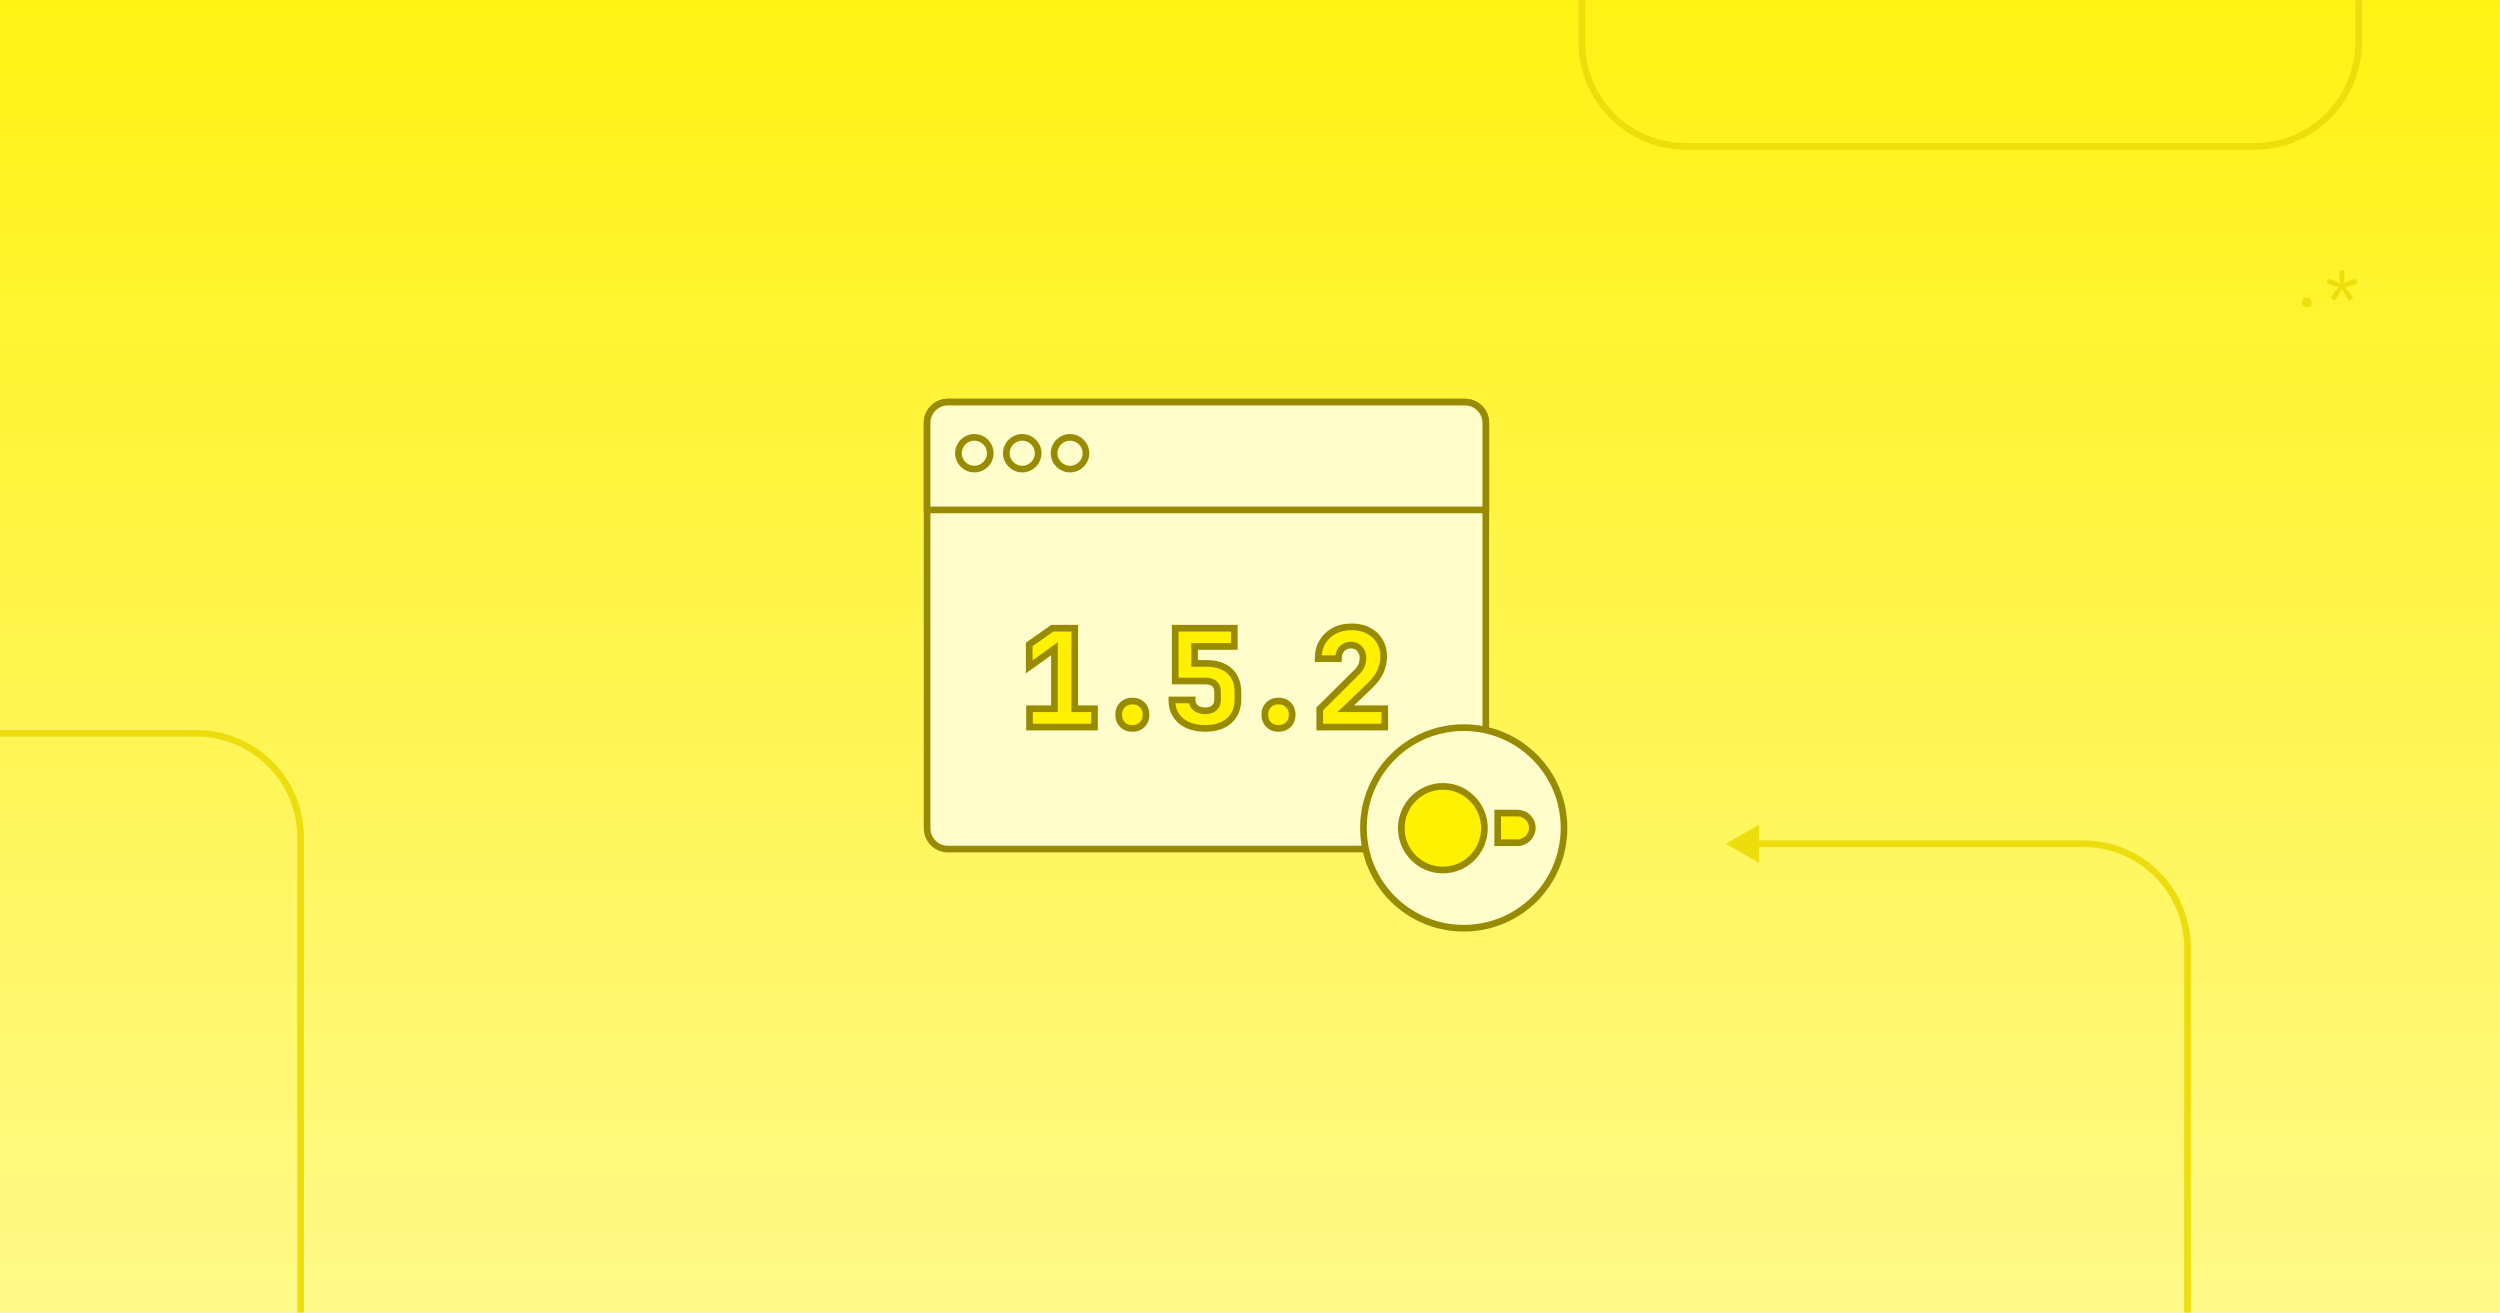
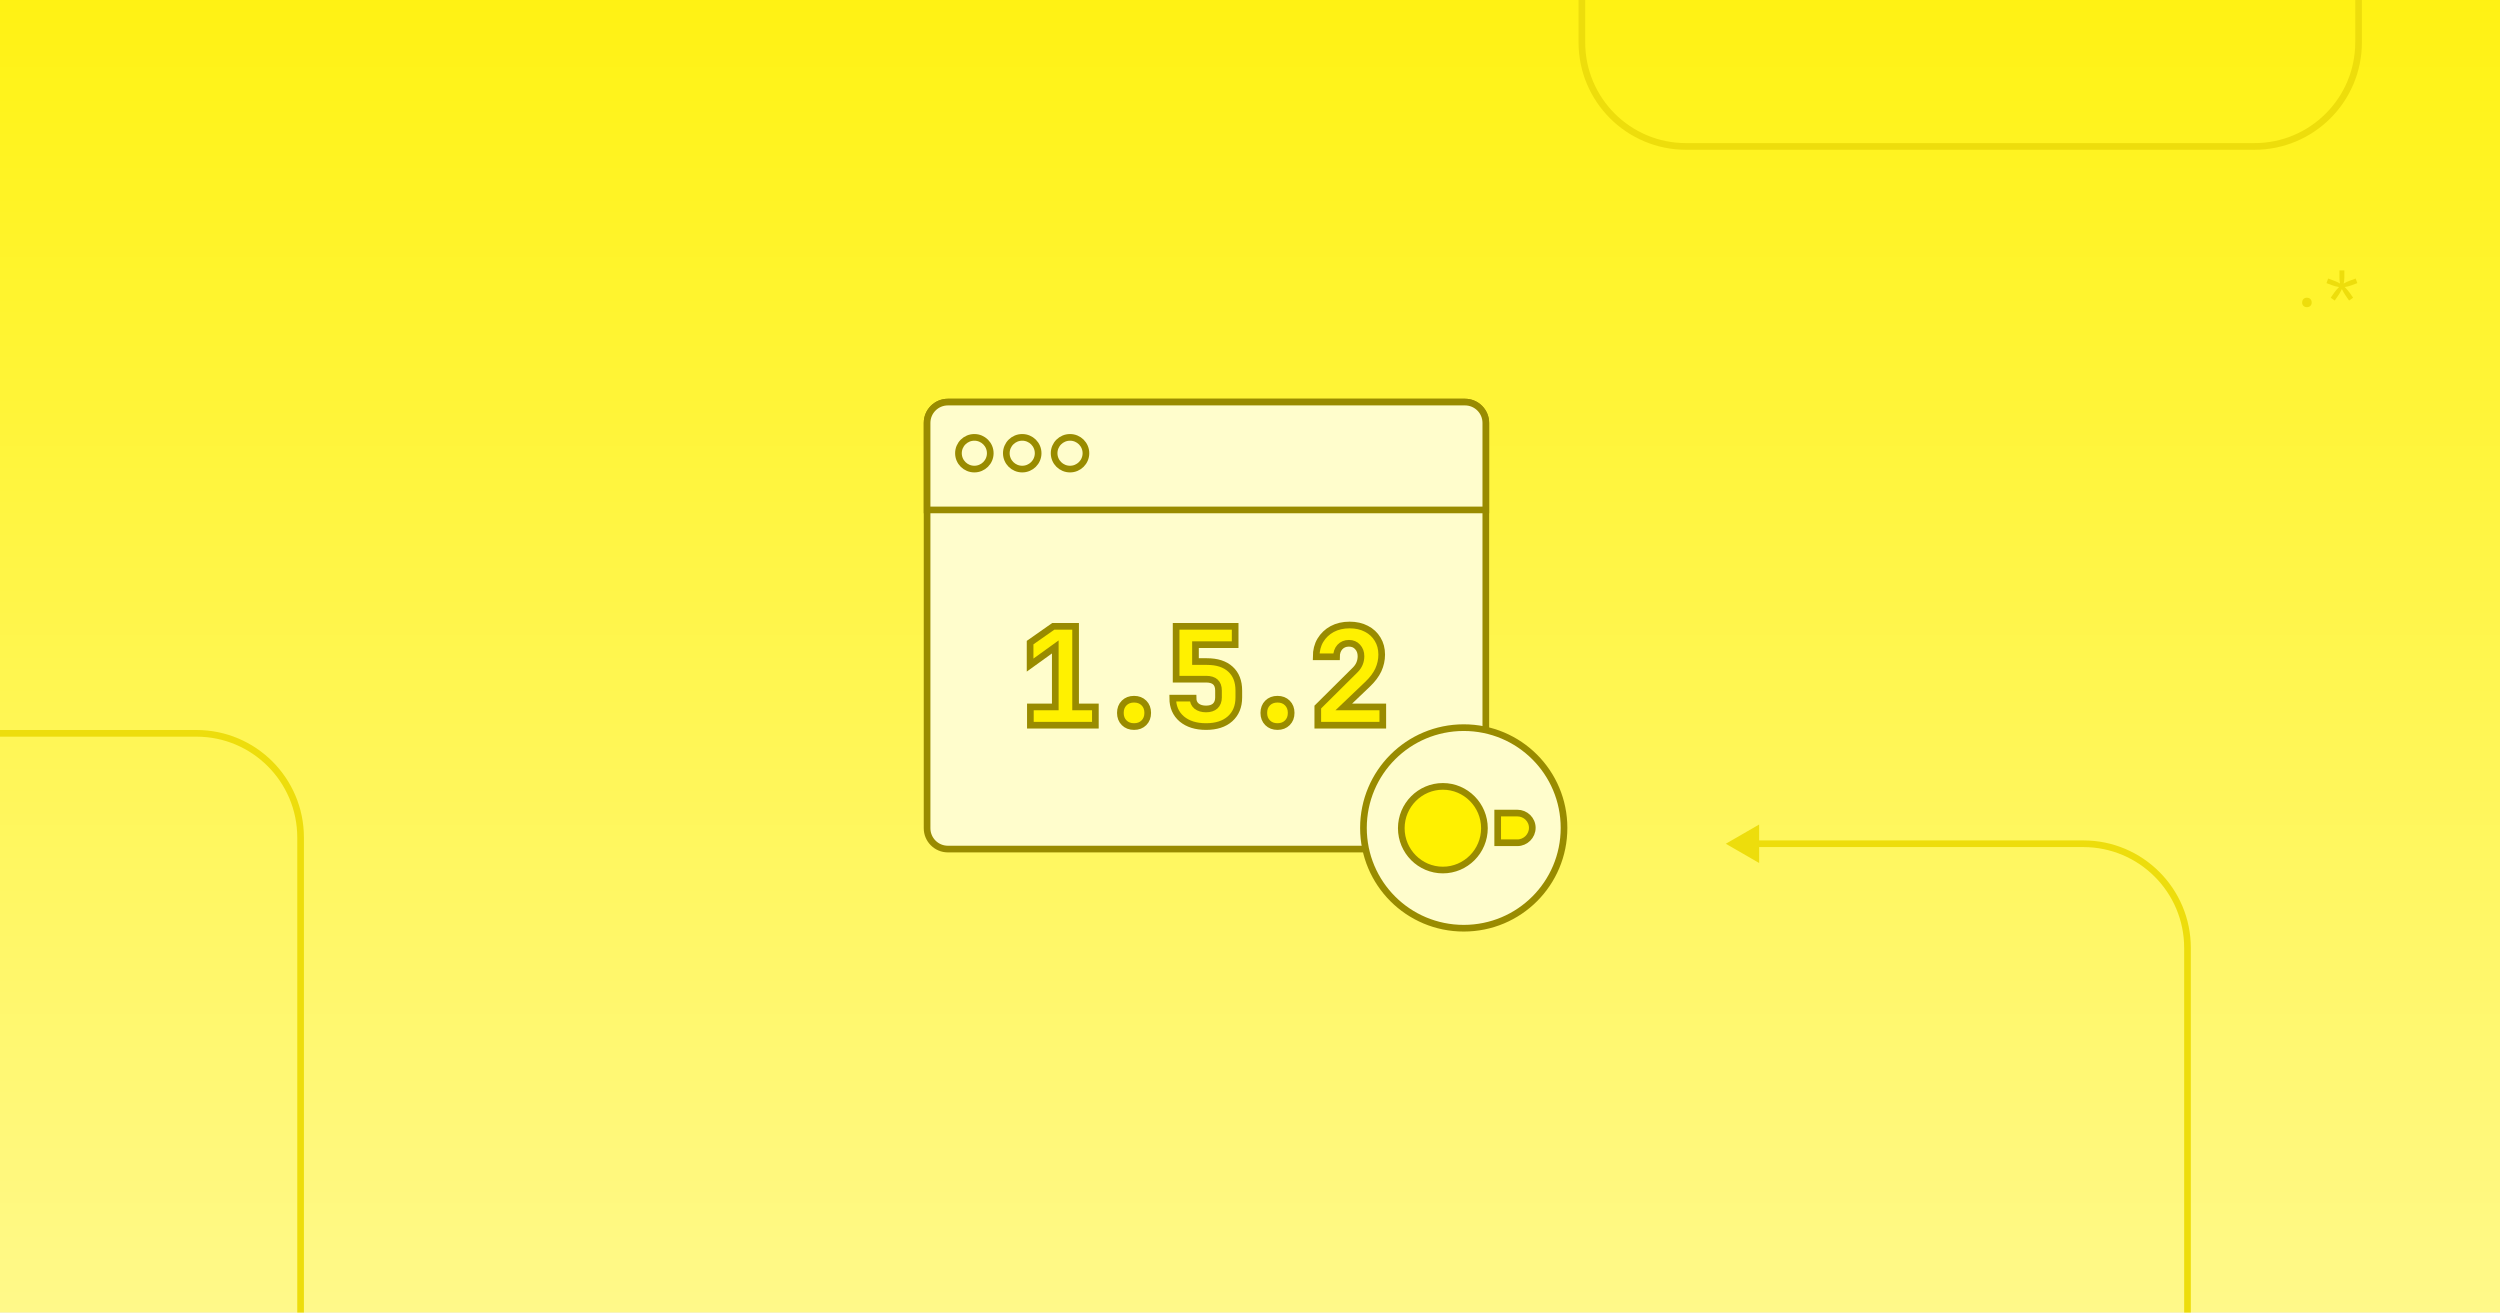
<svg xmlns="http://www.w3.org/2000/svg" width="1200" height="630" viewBox="0 0 1200 630" fill="none">
  <style id="thin-strokes">@media (min-width: 500px) { [stroke-width="3.2"] { stroke-width: 2; } }</style>
-   <g clip-path="url(#clip0_17621_12170)">
-     <rect width="1200" height="630" fill="url(#paint0_linear_17621_12170)" />
+   <g clip-path="url(#clip0_17621_12442)">
+     <rect width="1200" height="630" fill="url(#paint0_linear_17621_12442)" />
    <path d="M1048.4 715.065L1048.4 716.665L1051.6 716.665L1051.6 715.065L1050 715.065L1048.4 715.065ZM828.387 405L844.387 414.238L844.387 395.762L828.387 405ZM1050 455L1048.4 455L1050 455ZM1050 715.065L1051.6 715.065L1051.6 455L1050 455L1048.4 455L1048.4 715.065L1050 715.065ZM999.999 405L999.999 403.4L842.787 403.4L842.787 405L842.787 406.6L999.999 406.6L999.999 405ZM1050 455L1051.6 455C1051.6 426.502 1028.5 403.4 999.999 403.4L999.999 405L999.999 406.6C1026.73 406.6 1048.4 428.27 1048.4 455L1050 455Z" fill="#EDDD0C" />
    <path d="M759.297 -47.543L759.297 20.293C759.297 47.907 781.683 70.293 809.297 70.293L1082.12 70.293C1109.74 70.293 1132.12 47.907 1132.12 20.293L1132.12 -47.544" stroke="#EDDD0C" stroke-width="3.2" stroke-linejoin="round" />
-     <path d="M-39.607 352L94.282 352C121.896 352 144.282 374.386 144.282 402L144.282 664.5" stroke="#EDDD0C" stroke-width="3.2" stroke-linejoin="round" />
+     <path d="M-39.605 352L94.284 352C121.898 352 144.284 374.386 144.284 402L144.284 664.5" stroke="#EDDD0C" stroke-width="3.2" stroke-linejoin="round" />
    <path d="M1107.33 147.435C1106.64 147.435 1106.08 147.23 1105.65 146.819C1105.24 146.409 1105.03 145.877 1105.03 145.223C1105.03 144.533 1105.24 143.973 1105.65 143.543C1106.08 143.114 1106.64 142.899 1107.33 142.899C1108.02 142.899 1108.57 143.114 1108.98 143.543C1109.41 143.973 1109.62 144.533 1109.62 145.223C1109.62 145.877 1109.41 146.409 1108.98 146.819C1108.57 147.23 1108.02 147.435 1107.33 147.435ZM1120.67 144.271L1118.74 142.899L1120.56 140.295C1120.8 139.959 1121.13 139.549 1121.54 139.063C1121.97 138.578 1122.37 138.149 1122.74 137.775C1122.22 137.701 1121.67 137.589 1121.09 137.439C1120.51 137.29 1120.05 137.15 1119.72 137.019L1116.72 135.899L1117.51 133.687L1120.53 134.807C1120.85 134.919 1121.27 135.097 1121.79 135.339C1122.31 135.582 1122.79 135.834 1123.22 136.095C1123.13 135.61 1123.05 135.115 1122.99 134.611C1122.96 134.089 1122.94 133.65 1122.94 133.295V129.795H1125.29V133.295C1125.29 133.65 1125.26 134.089 1125.21 134.611C1125.15 135.115 1125.08 135.61 1124.98 136.095C1125.43 135.834 1125.91 135.582 1126.41 135.339C1126.93 135.097 1127.36 134.919 1127.7 134.807L1130.72 133.687L1131.51 135.899L1128.51 137.019C1128.17 137.15 1127.72 137.29 1127.14 137.439C1126.56 137.589 1126.01 137.701 1125.49 137.775C1125.86 138.149 1126.26 138.587 1126.69 139.091C1127.12 139.577 1127.45 139.978 1127.67 140.295L1129.49 142.899L1127.56 144.271L1125.74 141.639C1125.51 141.322 1125.24 140.883 1124.93 140.323C1124.61 139.763 1124.34 139.241 1124.11 138.755C1123.89 139.241 1123.62 139.763 1123.3 140.323C1122.99 140.865 1122.71 141.303 1122.49 141.639L1120.67 144.271Z" fill="#EDDD0C" />
  </g>
  <rect x="445" y="193" width="268.19" height="214.552" rx="10" fill="#FFFDCC" stroke="#998B00" stroke-width="3.2" stroke-miterlimit="10" />
  <path d="M445 203C445 197.477 449.477 193 455 193H703.19C708.713 193 713.19 197.477 713.19 203V244.756H445V203Z" fill="#FFFDCC" stroke="#998B00" stroke-width="3.2" stroke-miterlimit="10" />
  <path d="M467.691 225.16C471.908 225.16 475.326 221.752 475.326 217.549C475.326 213.346 471.908 209.938 467.691 209.938C463.473 209.938 460.055 213.346 460.055 217.549C460.055 221.752 463.473 225.16 467.691 225.16Z" fill="#FFFDCC" stroke="#998B00" stroke-width="3.2" stroke-miterlimit="10" />
  <path d="M490.671 225.16C494.888 225.16 498.307 221.752 498.307 217.549C498.307 213.346 494.888 209.938 490.671 209.938C486.454 209.938 483.035 213.346 483.035 217.549C483.035 221.752 486.454 225.16 490.671 225.16Z" fill="#FFFDCC" stroke="#998B00" stroke-width="3.2" stroke-miterlimit="10" />
-   <path d="M513.611 225.16C517.828 225.16 521.246 221.752 521.246 217.549C521.246 213.346 517.828 209.938 513.611 209.938C509.393 209.938 505.975 213.346 505.975 217.549C505.975 221.752 509.393 225.16 513.611 225.16Z" fill="#FFFDCC" stroke="#998B00" stroke-width="3.2" stroke-miterlimit="10" />
-   <path d="M494.159 348.98V340.205H506.119V311.41L494.029 320.12V309.33L505.144 301.53H515.869V340.205H525.359V348.98H494.159ZM543.534 349.63C541.584 349.63 540.002 349.024 538.789 347.81C537.575 346.597 536.969 345.015 536.969 343.065C536.969 341.115 537.575 339.534 538.789 338.32C540.002 337.107 541.584 336.5 543.534 336.5C545.484 336.5 547.065 337.107 548.279 338.32C549.492 339.534 550.099 341.115 550.099 343.065C550.099 345.015 549.492 346.597 548.279 347.81C547.065 349.024 545.484 349.63 543.534 349.63ZM578.478 349.63C573.625 349.63 569.747 348.417 566.843 345.99C563.94 343.52 562.488 340.184 562.488 335.98H572.238C572.238 337.584 572.802 338.862 573.928 339.815C575.098 340.725 576.615 341.18 578.478 341.18C580.385 341.18 581.858 340.704 582.898 339.75C583.938 338.754 584.458 337.389 584.458 335.655V332.34C584.458 328.7 582.465 326.88 578.478 326.88H564.113V301.53H592.453V310.305H573.408V318.43H578.868C583.765 318.43 587.535 319.644 590.178 322.07C592.865 324.497 594.208 327.92 594.208 332.34V335.655C594.208 339.989 592.8 343.412 589.983 345.925C587.21 348.395 583.375 349.63 578.478 349.63ZM613.683 349.63C611.733 349.63 610.151 349.024 608.938 347.81C607.725 346.597 607.118 345.015 607.118 343.065C607.118 341.115 607.725 339.534 608.938 338.32C610.151 337.107 611.733 336.5 613.683 336.5C615.633 336.5 617.215 337.107 618.428 338.32C619.641 339.534 620.248 341.115 620.248 343.065C620.248 345.015 619.641 346.597 618.428 347.81C617.215 349.024 615.633 349.63 613.683 349.63ZM633.483 348.98V340.27L651.488 322.395C653.308 320.575 654.218 318.387 654.218 315.83C654.218 314.054 653.676 312.58 652.593 311.41C651.553 310.24 650.166 309.655 648.433 309.655C646.656 309.655 645.204 310.262 644.078 311.475C642.994 312.689 642.453 314.249 642.453 316.155H632.703C632.703 313.122 633.374 310.479 634.718 308.225C636.104 305.929 637.989 304.13 640.373 302.83C642.799 301.53 645.594 300.88 648.758 300.88C651.834 300.88 654.521 301.487 656.818 302.7C659.114 303.87 660.913 305.539 662.213 307.705C663.513 309.829 664.163 312.299 664.163 315.115C664.163 317.629 663.621 320.077 662.538 322.46C661.454 324.8 659.699 327.119 657.273 329.415L645.963 340.205H664.683V348.98H633.483Z" fill="#FFF100" />
-   <path d="M494.159 348.98H492.559V350.58H494.159V348.98ZM494.159 340.205V338.605H492.559V340.205H494.159ZM506.119 340.205V341.805H507.719V340.205H506.119ZM506.119 311.41H507.719V308.286L505.184 310.112L506.119 311.41ZM494.029 320.12H492.429V323.245L494.964 321.419L494.029 320.12ZM494.029 309.33L493.11 308.021L492.429 308.499V309.33H494.029ZM505.144 301.53V299.93H504.639L504.225 300.221L505.144 301.53ZM515.869 301.53H517.469V299.93H515.869V301.53ZM515.869 340.205H514.269V341.805H515.869V340.205ZM525.359 340.205H526.959V338.605H525.359V340.205ZM525.359 348.98V350.58H526.959V348.98H525.359ZM494.159 348.98H495.759V340.205H494.159H492.559V348.98H494.159ZM494.159 340.205V341.805H506.119V340.205V338.605H494.159V340.205ZM506.119 340.205H507.719V311.41H506.119H504.519V340.205H506.119ZM506.119 311.41L505.184 310.112L493.094 318.822L494.029 320.12L494.964 321.419L507.054 312.709L506.119 311.41ZM494.029 320.12H495.629V309.33H494.029H492.429V320.12H494.029ZM494.029 309.33L494.948 310.64L506.063 302.84L505.144 301.53L504.225 300.221L493.11 308.021L494.029 309.33ZM505.144 301.53V303.13H515.869V301.53V299.93H505.144V301.53ZM515.869 301.53H514.269V340.205H515.869H517.469V301.53H515.869ZM515.869 340.205V341.805H525.359V340.205V338.605H515.869V340.205ZM525.359 340.205H523.759V348.98H525.359H526.959V340.205H525.359ZM525.359 348.98V347.38H494.159V348.98V350.58H525.359V348.98ZM538.789 347.81L537.657 348.942V348.942L538.789 347.81ZM538.789 338.32L537.657 337.189V337.189L538.789 338.32ZM548.279 347.81L549.41 348.942L548.279 347.81ZM543.534 349.63V348.03C541.945 348.03 540.792 347.551 539.92 346.679L538.789 347.81L537.657 348.942C539.213 350.497 541.222 351.23 543.534 351.23V349.63ZM538.789 347.81L539.92 346.679C539.049 345.808 538.569 344.654 538.569 343.065H536.969H535.369C535.369 345.377 536.102 347.387 537.657 348.942L538.789 347.81ZM536.969 343.065H538.569C538.569 341.477 539.049 340.323 539.92 339.452L538.789 338.32L537.657 337.189C536.102 338.744 535.369 340.754 535.369 343.065H536.969ZM538.789 338.32L539.92 339.452C540.792 338.58 541.945 338.1 543.534 338.1V336.5V334.9C541.222 334.9 539.213 335.634 537.657 337.189L538.789 338.32ZM543.534 336.5V338.1C545.122 338.1 546.276 338.58 547.147 339.452L548.279 338.32L549.41 337.189C547.855 335.634 545.845 334.9 543.534 334.9V336.5ZM548.279 338.32L547.147 339.452C548.019 340.323 548.499 341.477 548.499 343.065H550.099H551.699C551.699 340.754 550.965 338.744 549.41 337.189L548.279 338.32ZM550.099 343.065H548.499C548.499 344.654 548.019 345.808 547.147 346.679L548.279 347.81L549.41 348.942C550.965 347.387 551.699 345.377 551.699 343.065H550.099ZM548.279 347.81L547.147 346.679C546.276 347.551 545.122 348.03 543.534 348.03V349.63V351.23C545.845 351.23 547.855 350.497 549.41 348.942L548.279 347.81ZM566.843 345.99L565.807 347.209L565.817 347.218L566.843 345.99ZM562.488 335.98V334.38H560.888V335.98H562.488ZM572.238 335.98H573.838V334.38H572.238V335.98ZM573.928 339.815L572.895 341.037L572.92 341.058L572.946 341.078L573.928 339.815ZM582.898 339.75L583.98 340.93L583.993 340.918L584.005 340.906L582.898 339.75ZM564.113 326.88H562.513V328.48H564.113V326.88ZM564.113 301.53V299.93H562.513V301.53H564.113ZM592.453 301.53H594.053V299.93H592.453V301.53ZM592.453 310.305V311.905H594.053V310.305H592.453ZM573.408 310.305V308.705H571.808V310.305H573.408ZM573.408 318.43H571.808V320.03H573.408V318.43ZM590.178 322.07L589.096 323.249L589.106 323.258L590.178 322.07ZM589.983 345.925L591.048 347.12L591.049 347.119L589.983 345.925ZM578.478 349.63V348.03C573.892 348.03 570.412 346.888 567.869 344.763L566.843 345.99L565.817 347.218C569.082 349.947 573.358 351.23 578.478 351.23V349.63ZM566.843 345.99L567.88 344.772C565.374 342.639 564.088 339.769 564.088 335.98H562.488H560.888C560.888 340.599 562.507 344.402 565.807 347.209L566.843 345.99ZM562.488 335.98V337.58H572.238V335.98V334.38H562.488V335.98ZM572.238 335.98H570.638C570.638 338.008 571.375 339.751 572.895 341.037L573.928 339.815L574.962 338.594C574.228 337.973 573.838 337.159 573.838 335.98H572.238ZM573.928 339.815L572.946 341.078C574.463 342.258 576.352 342.78 578.478 342.78V341.18V339.58C576.878 339.58 575.734 339.193 574.911 338.553L573.928 339.815ZM578.478 341.18V342.78C580.643 342.78 582.554 342.237 583.98 340.93L582.898 339.75L581.817 338.571C581.163 339.171 580.128 339.58 578.478 339.58V341.18ZM582.898 339.75L584.005 340.906C585.423 339.547 586.058 337.729 586.058 335.655H584.458H582.858C582.858 337.048 582.454 337.961 581.791 338.595L582.898 339.75ZM584.458 335.655H586.058V332.34H584.458H582.858V335.655H584.458ZM584.458 332.34H586.058C586.058 330.234 585.475 328.372 584.042 327.064C582.637 325.781 580.684 325.28 578.478 325.28V326.88V328.48C580.259 328.48 581.296 328.89 581.885 329.427C582.445 329.939 582.858 330.806 582.858 332.34H584.458ZM578.478 326.88V325.28H564.113V326.88V328.48H578.478V326.88ZM564.113 326.88H565.713V301.53H564.113H562.513V326.88H564.113ZM564.113 301.53V303.13H592.453V301.53V299.93H564.113V301.53ZM592.453 301.53H590.853V310.305H592.453H594.053V301.53H592.453ZM592.453 310.305V308.705H573.408V310.305V311.905H592.453V310.305ZM573.408 310.305H571.808V318.43H573.408H575.008V310.305H573.408ZM573.408 318.43V320.03H578.868V318.43V316.83H573.408V318.43ZM578.868 318.43V320.03C583.512 320.03 586.842 321.179 589.096 323.249L590.178 322.07L591.26 320.892C588.229 318.109 584.018 316.83 578.868 316.83V318.43ZM590.178 322.07L589.106 323.258C591.384 325.315 592.608 328.265 592.608 332.34H594.208H595.808C595.808 327.576 594.346 323.679 591.251 320.883L590.178 322.07ZM594.208 332.34H592.608V335.655H594.208H595.808V332.34H594.208ZM594.208 335.655H592.608C592.608 339.607 591.343 342.568 588.918 344.732L589.983 345.925L591.049 347.119C594.257 344.256 595.808 340.37 595.808 335.655H594.208ZM589.983 345.925L588.919 344.731C586.522 346.866 583.11 348.03 578.478 348.03V349.63V351.23C583.64 351.23 587.898 349.925 591.048 347.12L589.983 345.925ZM608.938 347.81L607.807 348.942V348.942L608.938 347.81ZM608.938 338.32L607.807 337.189V337.189L608.938 338.32ZM618.428 347.81L619.559 348.942L618.428 347.81ZM613.683 349.63V348.03C612.094 348.03 610.941 347.551 610.069 346.679L608.938 347.81L607.807 348.942C609.362 350.497 611.372 351.23 613.683 351.23V349.63ZM608.938 347.81L610.069 346.679C609.198 345.808 608.718 344.654 608.718 343.065H607.118H605.518C605.518 345.377 606.251 347.387 607.807 348.942L608.938 347.81ZM607.118 343.065H608.718C608.718 341.477 609.198 340.323 610.069 339.452L608.938 338.32L607.807 337.189C606.251 338.744 605.518 340.754 605.518 343.065H607.118ZM608.938 338.32L610.069 339.452C610.941 338.58 612.094 338.1 613.683 338.1V336.5V334.9C611.372 334.9 609.362 335.634 607.807 337.189L608.938 338.32ZM613.683 336.5V338.1C615.272 338.1 616.425 338.58 617.297 339.452L618.428 338.32L619.559 337.189C618.004 335.634 615.994 334.9 613.683 334.9V336.5ZM618.428 338.32L617.297 339.452C618.168 340.323 618.648 341.477 618.648 343.065H620.248H621.848C621.848 340.754 621.115 338.744 619.559 337.189L618.428 338.32ZM620.248 343.065H618.648C618.648 344.654 618.168 345.808 617.297 346.679L618.428 347.81L619.559 348.942C621.115 347.387 621.848 345.377 621.848 343.065H620.248ZM618.428 347.81L617.297 346.679C616.425 347.551 615.272 348.03 613.683 348.03V349.63V351.23C615.994 351.23 618.004 350.497 619.559 348.942L618.428 347.81ZM633.483 348.98H631.883V350.58H633.483V348.98ZM633.483 340.27L632.355 339.135L631.883 339.604V340.27H633.483ZM651.488 322.395L652.615 323.531L652.619 323.527L651.488 322.395ZM652.593 311.41L651.397 312.473L651.408 312.486L651.419 312.498L652.593 311.41ZM644.078 311.475L642.905 310.387L642.895 310.398L642.884 310.41L644.078 311.475ZM642.453 316.155V317.755H644.053V316.155H642.453ZM632.703 316.155H631.103V317.755H632.703V316.155ZM634.718 308.225L633.348 307.398L633.343 307.406L634.718 308.225ZM640.373 302.83L639.617 301.42L639.606 301.426L640.373 302.83ZM656.818 302.7L656.07 304.115L656.081 304.121L656.091 304.126L656.818 302.7ZM662.213 307.705L660.841 308.529L660.844 308.535L660.848 308.541L662.213 307.705ZM662.538 322.46L663.99 323.133L663.994 323.123L662.538 322.46ZM657.273 329.415L656.173 328.253L656.168 328.258L657.273 329.415ZM645.963 340.205L644.858 339.048L641.968 341.805H645.963V340.205ZM664.683 340.205H666.283V338.605H664.683V340.205ZM664.683 348.98V350.58H666.283V348.98H664.683ZM633.483 348.98H635.083V340.27H633.483H631.883V348.98H633.483ZM633.483 340.27L634.61 341.406L652.615 323.531L651.488 322.395L650.36 321.26L632.355 339.135L633.483 340.27ZM651.488 322.395L652.619 323.527C654.737 321.409 655.818 318.815 655.818 315.83H654.218H652.618C652.618 317.96 651.878 319.742 650.356 321.264L651.488 322.395ZM654.218 315.83H655.818C655.818 313.701 655.156 311.824 653.767 310.323L652.593 311.41L651.419 312.498C652.196 313.337 652.618 314.407 652.618 315.83H654.218ZM652.593 311.41L653.788 310.347C652.41 308.797 650.568 308.055 648.433 308.055V309.655V311.255C649.764 311.255 650.695 311.684 651.397 312.473L652.593 311.41ZM648.433 309.655V308.055C646.247 308.055 644.358 308.822 642.905 310.387L644.078 311.475L645.25 312.564C646.05 311.703 647.064 311.255 648.433 311.255V309.655ZM644.078 311.475L642.884 310.41C641.495 311.966 640.853 313.927 640.853 316.155H642.453H644.053C644.053 314.57 644.494 313.412 645.271 312.541L644.078 311.475ZM642.453 316.155V314.555H632.703V316.155V317.755H642.453V316.155ZM632.703 316.155H634.303C634.303 313.365 634.918 311.014 636.092 309.045L634.718 308.225L633.343 307.406C631.83 309.944 631.103 312.879 631.103 316.155H632.703ZM634.718 308.225L636.087 309.052C637.326 307.001 639.001 305.401 641.139 304.235L640.373 302.83L639.606 301.426C636.977 302.86 634.883 304.856 633.348 307.398L634.718 308.225ZM640.373 302.83L641.128 304.241C643.29 303.083 645.818 302.48 648.758 302.48V300.88V299.28C645.37 299.28 642.309 299.978 639.617 301.42L640.373 302.83ZM648.758 300.88V302.48C651.622 302.48 654.043 303.044 656.07 304.115L656.818 302.7L657.565 301.286C654.999 299.93 652.047 299.28 648.758 299.28V300.88ZM656.818 302.7L656.091 304.126C658.126 305.163 659.698 306.625 660.841 308.529L662.213 307.705L663.585 306.882C662.127 304.453 660.102 302.578 657.544 301.275L656.818 302.7ZM662.213 307.705L660.848 308.541C661.975 310.381 662.563 312.554 662.563 315.115H664.163H665.763C665.763 312.044 665.051 309.277 663.577 306.87L662.213 307.705ZM664.163 315.115H662.563C662.563 317.391 662.074 319.614 661.081 321.798L662.538 322.46L663.994 323.123C665.168 320.54 665.763 317.867 665.763 315.115H664.163ZM662.538 322.46L661.086 321.788C660.109 323.899 658.494 326.057 656.173 328.253L657.273 329.415L658.372 330.578C660.905 328.181 662.8 325.702 663.99 323.133L662.538 322.46ZM657.273 329.415L656.168 328.258L644.858 339.048L645.963 340.205L647.067 341.363L658.377 330.573L657.273 329.415ZM645.963 340.205V341.805H664.683V340.205V338.605H645.963V340.205ZM664.683 340.205H663.083V348.98H664.683H666.283V340.205H664.683ZM664.683 348.98V347.38H633.483V348.98V350.58H664.683V348.98Z" fill="#998B00" />
+   <path d="M513.612 225.16C517.83 225.16 521.248 221.752 521.248 217.549C521.248 213.346 517.83 209.938 513.612 209.938C509.395 209.938 505.977 213.346 505.977 217.549C505.977 221.752 509.395 225.16 513.612 225.16Z" fill="#FFFDCC" stroke="#998B00" stroke-width="3.2" stroke-miterlimit="10" />
+   <path d="M494.579 348.1V339.325H506.539V310.53L494.449 319.24V308.45L505.564 300.65H516.289V339.325H525.779V348.1H494.579Z" fill="#FFF100" stroke="#998B00" stroke-width="3.2" stroke-miterlimit="10" />
+   <path d="M544.342 348.75C542.392 348.75 540.811 348.143 539.597 346.93C538.384 345.717 537.777 344.135 537.777 342.185C537.777 340.235 538.384 338.653 539.597 337.44C540.811 336.227 542.392 335.62 544.342 335.62C546.292 335.62 547.874 336.227 549.087 337.44C550.301 338.653 550.907 340.235 550.907 342.185C550.907 344.135 550.301 345.717 549.087 346.93C547.874 348.143 546.292 348.75 544.342 348.75Z" fill="#FFF100" stroke="#998B00" stroke-width="3.2" stroke-miterlimit="10" />
+   <path d="M578.9 348.75C574.047 348.75 570.168 347.537 567.265 345.11C564.362 342.64 562.91 339.303 562.91 335.1H572.66C572.66 336.703 573.223 337.982 574.35 338.935C575.52 339.845 577.037 340.3 578.9 340.3C580.807 340.3 582.28 339.823 583.32 338.87C584.36 337.873 584.88 336.508 584.88 334.775V331.46C584.88 327.82 582.887 326 578.9 326H564.535V300.65H592.875V309.425H573.83V317.55H579.29C584.187 317.55 587.957 318.763 590.6 321.19C593.287 323.617 594.63 327.04 594.63 331.46V334.775C594.63 339.108 593.222 342.532 590.405 345.045C587.632 347.515 583.797 348.75 578.9 348.75Z" fill="#FFF100" stroke="#998B00" stroke-width="3.2" stroke-miterlimit="10" />
+   <path d="M613.194 348.75C611.244 348.75 609.662 348.143 608.449 346.93C607.236 345.717 606.629 344.135 606.629 342.185C606.629 340.235 607.236 338.653 608.449 337.44C609.662 336.227 611.244 335.62 613.194 335.62C615.144 335.62 616.726 336.227 617.939 337.44C619.152 338.653 619.759 340.235 619.759 342.185C619.759 344.135 619.152 345.717 617.939 346.93C616.726 348.143 615.144 348.75 613.194 348.75Z" fill="#FFF100" stroke="#998B00" stroke-width="3.2" stroke-miterlimit="10" />
+   <path d="M632.538 348.1V339.39L650.543 321.515C652.363 319.695 653.273 317.507 653.273 314.95C653.273 313.173 652.731 311.7 651.648 310.53C650.608 309.36 649.221 308.775 647.488 308.775C645.711 308.775 644.259 309.382 643.133 310.595C642.049 311.808 641.508 313.368 641.508 315.275H631.758C631.758 312.242 632.429 309.598 633.773 307.345C635.159 305.048 637.044 303.25 639.428 301.95C641.854 300.65 644.649 300 647.813 300C650.889 300 653.576 300.607 655.873 301.82C658.169 302.99 659.968 304.658 661.268 306.825C662.568 308.948 663.218 311.418 663.218 314.235C663.218 316.748 662.676 319.197 661.593 321.58C660.509 323.92 658.754 326.238 656.328 328.535L645.018 339.325H663.738V348.1H632.538Z" fill="#FFF100" stroke="#998B00" stroke-width="3.2" stroke-miterlimit="10" />
  <path d="M702.594 445.544C675.963 445.544 654.457 424.037 654.457 397.407C654.457 370.776 675.963 349.27 702.594 349.27C729.225 349.27 750.731 370.776 750.731 397.407C750.731 424.037 729.225 445.544 702.594 445.544Z" fill="#FFFDCC" stroke="#998B00" stroke-width="3.2" stroke-miterlimit="10" stroke-linecap="round" />
-   <path d="M728.336 390.275H718.893V404.526H728.336C732.251 404.526 735.504 401.273 735.504 397.358C735.504 393.414 732.251 390.275 728.336 390.275Z" fill="#FFF100" stroke="#998B00" stroke-width="3.2" stroke-miterlimit="10" stroke-linecap="round" />
-   <path d="M672.623 397.541C672.623 408.608 681.577 417.618 692.575 417.618C703.572 417.618 712.526 408.608 712.526 397.541C712.526 386.474 703.572 377.464 692.575 377.464C681.577 377.464 672.623 386.474 672.623 397.541Z" fill="#FFF100" stroke="#998B00" stroke-width="3.2" stroke-miterlimit="10" stroke-linecap="round" />
+   <path d="M728.334 390.275H718.891V404.526H728.334C732.249 404.526 735.503 401.273 735.503 397.358C735.503 393.414 732.249 390.275 728.334 390.275Z" fill="#FFF100" stroke="#998B00" stroke-width="3.2" stroke-miterlimit="10" stroke-linecap="round" />
+   <path d="M672.621 397.54C672.621 408.607 681.575 417.617 692.573 417.617C703.57 417.617 712.524 408.607 712.524 397.54C712.524 386.473 703.57 377.464 692.573 377.464C681.575 377.464 672.621 386.473 672.621 397.54Z" fill="#FFF100" stroke="#998B00" stroke-width="3.2" stroke-miterlimit="10" stroke-linecap="round" />
  <defs>
-     <linearGradient id="paint0_linear_17621_12170" x1="587" y1="-103.981" x2="587" y2="767.01" gradientUnits="userSpaceOnUse">
+     <linearGradient id="paint0_linear_17621_12442" x1="587" y1="-103.981" x2="587" y2="767.01" gradientUnits="userSpaceOnUse">
      <stop stop-color="#FFF100" />
-       <stop offset=".939" stop-color="#FFFA99" />
+       <stop offset="0.939" stop-color="#FFFA99" />
    </linearGradient>
-     <clipPath id="clip0_17621_12170">
-       <rect width="1200" height="630" fill="#fff" />
+     <clipPath id="clip0_17621_12442">
+       <rect width="1200" height="630" fill="white" />
    </clipPath>
  </defs>
</svg>
